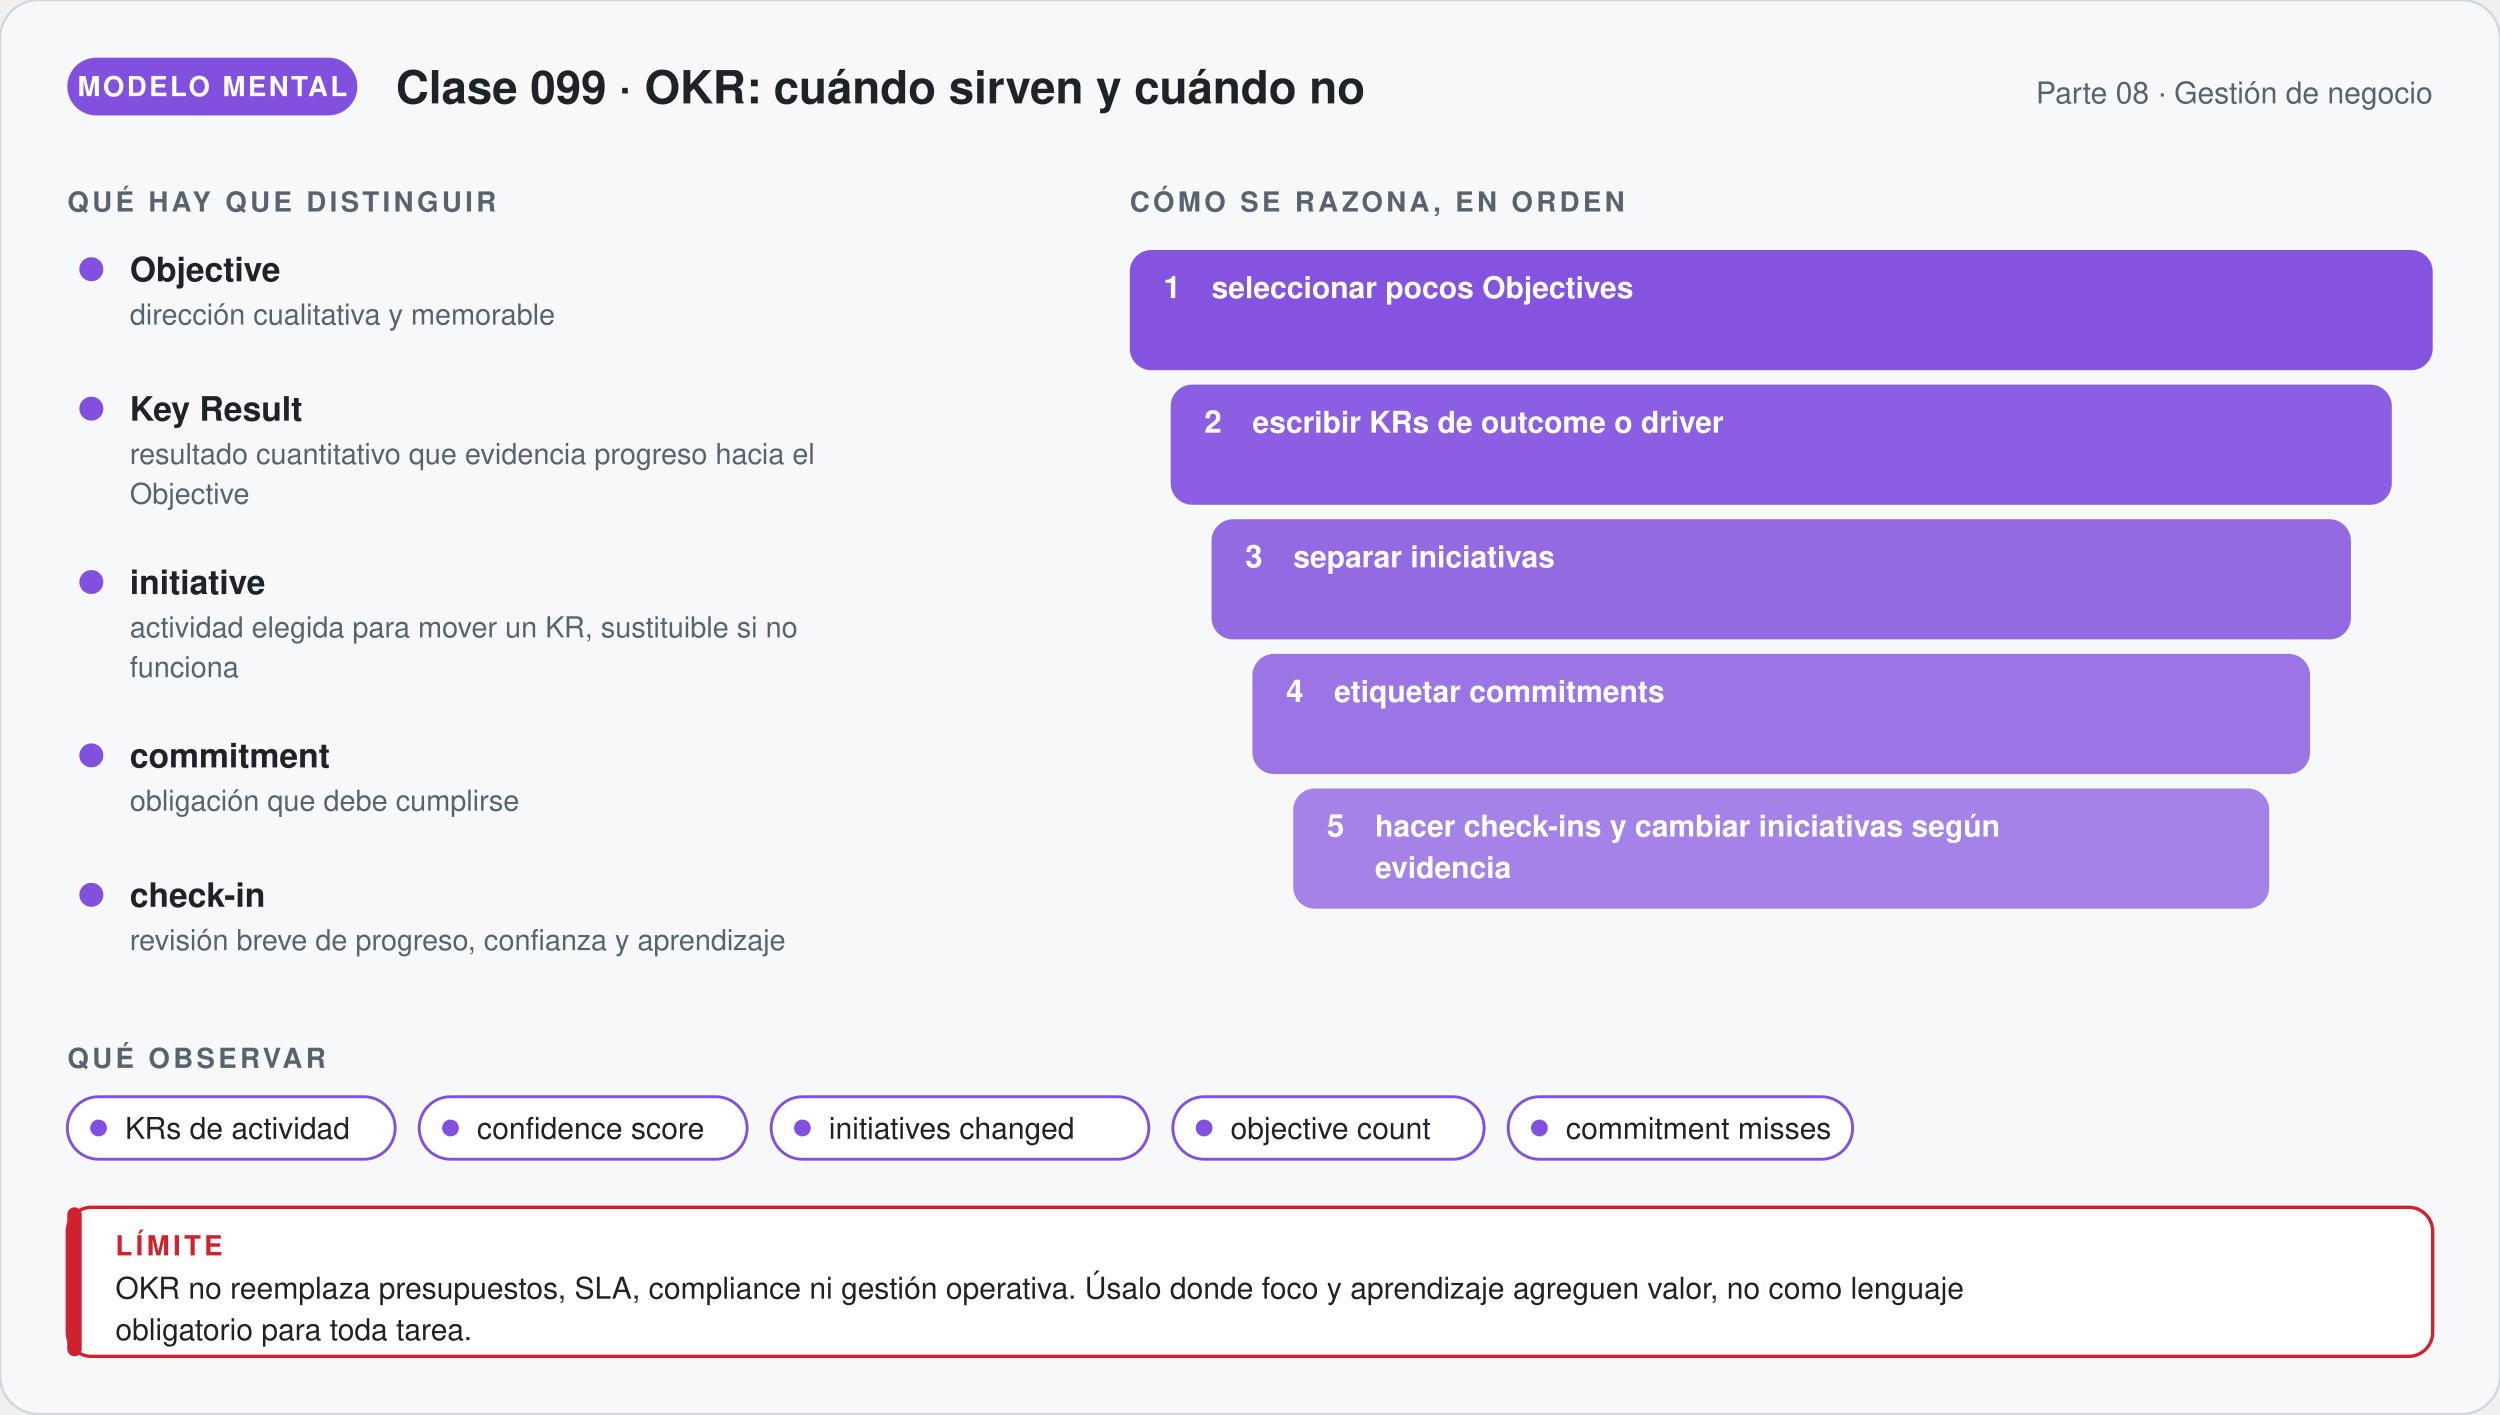
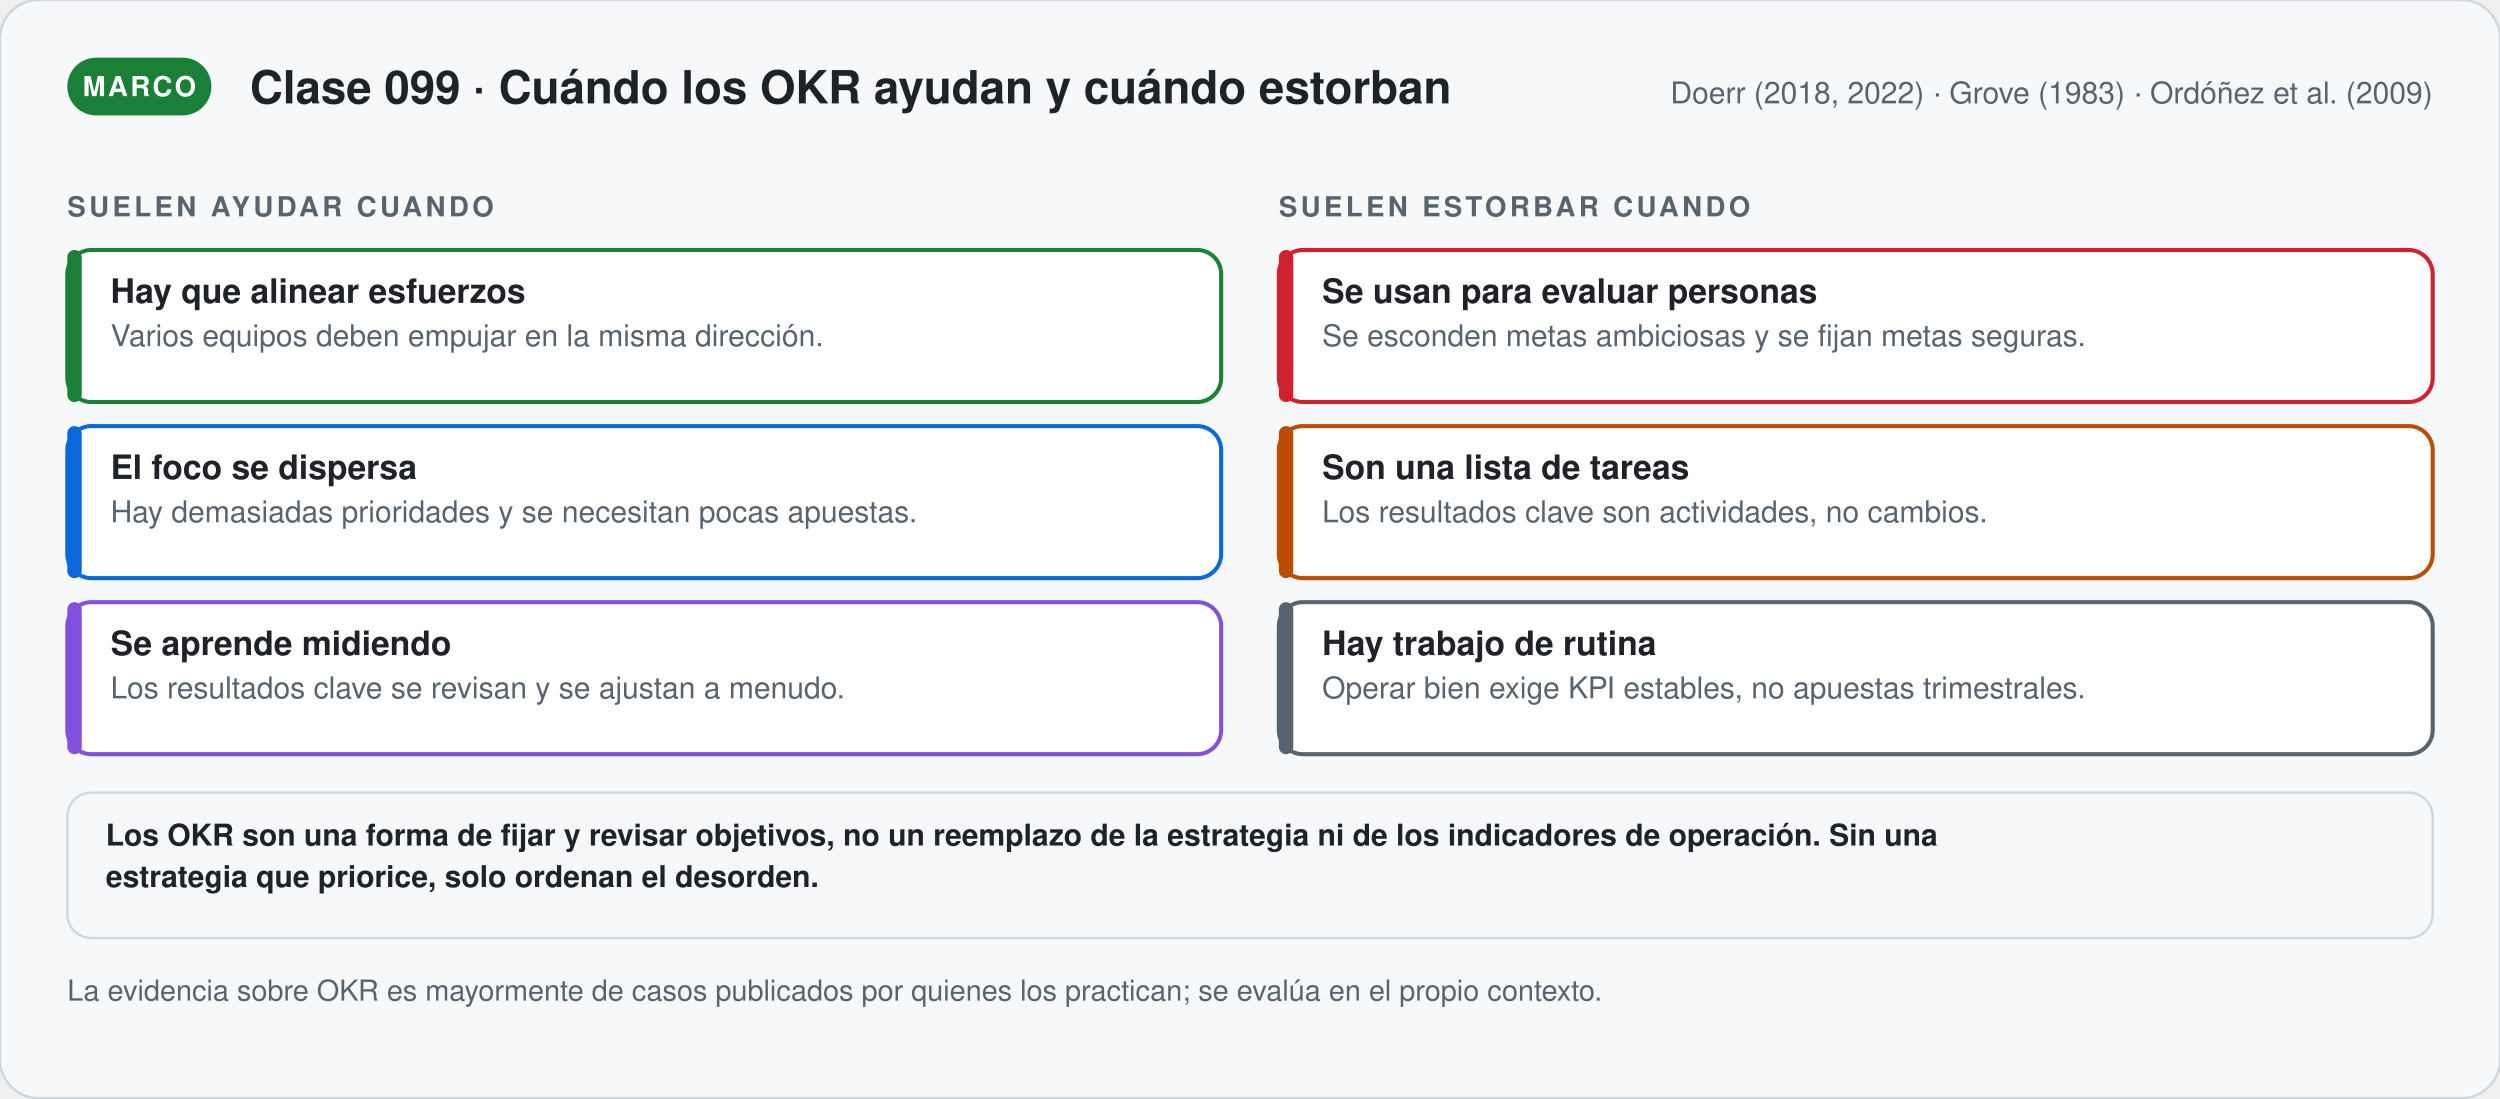
- <svg xmlns="http://www.w3.org/2000/svg" viewBox="0 0 1040 588.24" width="1040" role="img" aria-labelledby="t-g99 d-g99" font-family="'Segoe UI', 'Helvetica Neue', Helvetica, Arial, sans-serif">
+ <svg xmlns="http://www.w3.org/2000/svg" viewBox="0 0 1040 456.81" width="1040" role="img" aria-labelledby="t-s99 d-s99" font-family="'Segoe UI', 'Helvetica Neue', Helvetica, Arial, sans-serif">
  <defs>
-     <marker id="p-g99" viewBox="0 0 10 10" refX="8" refY="5" markerWidth="7" markerHeight="7" orient="auto">
+     <marker id="p-s99" viewBox="0 0 10 10" refX="8" refY="5" markerWidth="7" markerHeight="7" orient="auto">
      <path d="M1,1 L9,5 L1,9 Z" fill="#59636e" />
    </marker>
  </defs>
-   <rect width="1040" height="588.24" rx="16" fill="#f6f8fa" stroke="#d0d7de" />
-   <rect x="28" y="24" width="120.67" height="24" rx="12" fill="#8250df" />
-   <text x="88.335" y="40" font-size="11.5" font-weight="700" fill="#ffffff" text-anchor="middle" letter-spacing="1">MODELO MENTAL</text>
-   <text x="164.67" y="43" font-size="19" font-weight="700" fill="#1f2328" text-anchor="start">Clase 099 · OKR: cuándo sirven y cuándo no</text>
-   <text x="1012" y="43" font-size="12.5" font-weight="400" fill="#59636e" text-anchor="end">Parte 08 · Gestión de negocio</text>
-   <text x="28" y="88" font-size="11.5" font-weight="700" fill="#59636e" text-anchor="start" letter-spacing="1.4">QUÉ HAY QUE DISTINGUIR</text>
-   <circle cx="38" cy="112" r="5" fill="#8250df" />
-   <text x="54" y="117" font-size="14" font-weight="700" fill="#1f2328" text-anchor="start">Objective</text>
-   <text x="54" y="135" font-size="12" font-weight="400" fill="#59636e" text-anchor="start">dirección cualitativa y memorable</text>
-   <circle cx="38" cy="170" r="5" fill="#8250df" />
-   <text x="54" y="175" font-size="14" font-weight="700" fill="#1f2328" text-anchor="start">Key Result</text>
-   <text x="54" y="193" font-size="12" font-weight="400" fill="#59636e" text-anchor="start">resultado cuantitativo que evidencia progreso hacia el</text>
-   <text x="54" y="209.56" font-size="12" font-weight="400" fill="#59636e" text-anchor="start">Objective</text>
-   <circle cx="38" cy="242.12" r="5" fill="#8250df" />
-   <text x="54" y="247.12" font-size="14" font-weight="700" fill="#1f2328" text-anchor="start">initiative</text>
-   <text x="54" y="265.12" font-size="12" font-weight="400" fill="#59636e" text-anchor="start">actividad elegida para mover un KR, sustituible si no</text>
-   <text x="54" y="281.68" font-size="12" font-weight="400" fill="#59636e" text-anchor="start">funciona</text>
-   <circle cx="38" cy="314.24" r="5" fill="#8250df" />
-   <text x="54" y="319.24" font-size="14" font-weight="700" fill="#1f2328" text-anchor="start">commitment</text>
-   <text x="54" y="337.24" font-size="12" font-weight="400" fill="#59636e" text-anchor="start">obligación que debe cumplirse</text>
-   <circle cx="38" cy="372.24" r="5" fill="#8250df" />
-   <text x="54" y="377.24" font-size="14" font-weight="700" fill="#1f2328" text-anchor="start">check-in</text>
-   <text x="54" y="395.24" font-size="12" font-weight="400" fill="#59636e" text-anchor="start">revisión breve de progreso, confianza y aprendizaje</text>
-   <text x="470" y="88" font-size="11.5" font-weight="700" fill="#59636e" text-anchor="start" letter-spacing="1.4">CÓMO SE RAZONA, EN ORDEN</text>
-   <rect x="470" y="104" width="542" height="50" rx="9" fill="#8250df" stroke="#8250df" stroke-width="0" fill-opacity="0.98" />
-   <text x="484" y="124" font-size="13" font-weight="800" fill="#ffffff" text-anchor="start">1</text>
-   <text x="504" y="124" font-size="12.5" font-weight="600" fill="#ffffff" text-anchor="start">seleccionar pocos Objectives</text>
-   <rect x="487" y="160" width="508" height="50" rx="9" fill="#8250df" stroke="#8250df" stroke-width="0" fill-opacity="0.91" />
-   <text x="501" y="180" font-size="13" font-weight="800" fill="#ffffff" text-anchor="start">2</text>
-   <text x="521" y="180" font-size="12.5" font-weight="600" fill="#ffffff" text-anchor="start">escribir KRs de outcome o driver</text>
-   <rect x="504" y="216" width="474" height="50" rx="9" fill="#8250df" stroke="#8250df" stroke-width="0" fill-opacity="0.84" />
-   <text x="518" y="236" font-size="13" font-weight="800" fill="#ffffff" text-anchor="start">3</text>
-   <text x="538" y="236" font-size="12.5" font-weight="600" fill="#ffffff" text-anchor="start">separar iniciativas</text>
-   <rect x="521" y="272" width="440" height="50" rx="9" fill="#8250df" stroke="#8250df" stroke-width="0" fill-opacity="0.77" />
-   <text x="535" y="292" font-size="13" font-weight="800" fill="#ffffff" text-anchor="start">4</text>
-   <text x="555" y="292" font-size="12.5" font-weight="600" fill="#ffffff" text-anchor="start">etiquetar commitments</text>
-   <rect x="538" y="328" width="406" height="50" rx="9" fill="#8250df" stroke="#8250df" stroke-width="0" fill-opacity="0.7" />
-   <text x="552" y="348" font-size="13" font-weight="800" fill="#ffffff" text-anchor="start">5</text>
-   <text x="572" y="348" font-size="12.5" font-weight="600" fill="#ffffff" text-anchor="start">hacer check-ins y cambiar iniciativas según</text>
-   <text x="572" y="365.25" font-size="12.5" font-weight="600" fill="#ffffff" text-anchor="start">evidencia</text>
-   <text x="28" y="444.24" font-size="11.5" font-weight="700" fill="#59636e" text-anchor="start" letter-spacing="1.4">QUÉ OBSERVAR</text>
-   <rect x="28" y="456.24" width="136.4" height="26" rx="13" fill="#ffffff" stroke="#8250df" stroke-width="1.2" />
-   <circle cx="41" cy="469.24" r="3.5" fill="#8250df" />
-   <text x="52" y="473.74" font-size="12.5" font-weight="400" fill="#1f2328" text-anchor="start">KRs de actividad</text>
-   <rect x="174.4" y="456.24" width="136.4" height="26" rx="13" fill="#ffffff" stroke="#8250df" stroke-width="1.2" />
-   <circle cx="187.4" cy="469.24" r="3.5" fill="#8250df" />
-   <text x="198.4" y="473.74" font-size="12.5" font-weight="400" fill="#1f2328" text-anchor="start">confidence score</text>
-   <rect x="320.8" y="456.24" width="157.1" height="26" rx="13" fill="#ffffff" stroke="#8250df" stroke-width="1.2" />
-   <circle cx="333.8" cy="469.24" r="3.5" fill="#8250df" />
-   <text x="344.8" y="473.74" font-size="12.5" font-weight="400" fill="#1f2328" text-anchor="start">initiatives changed</text>
-   <rect x="487.9" y="456.24" width="129.5" height="26" rx="13" fill="#ffffff" stroke="#8250df" stroke-width="1.2" />
-   <circle cx="500.9" cy="469.24" r="3.5" fill="#8250df" />
-   <text x="511.9" y="473.74" font-size="12.5" font-weight="400" fill="#1f2328" text-anchor="start">objective count</text>
-   <rect x="627.4" y="456.24" width="143.3" height="26" rx="13" fill="#ffffff" stroke="#8250df" stroke-width="1.2" />
-   <circle cx="640.4" cy="469.24" r="3.5" fill="#8250df" />
-   <text x="651.4" y="473.74" font-size="12.5" font-weight="400" fill="#1f2328" text-anchor="start">commitment misses</text>
-   <rect x="28" y="502.24" width="984" height="62" rx="10" fill="#ffffff" stroke="#cf222e" stroke-width="1.4" />
-   <rect x="28" y="502.24" width="6" height="62" rx="3" fill="#cf222e" />
-   <text x="48" y="522.24" font-size="11.5" font-weight="700" fill="#cf222e" text-anchor="start" letter-spacing="1.4">LÍMITE</text>
-   <text x="48" y="540.24" font-size="12.5" font-weight="400" fill="#1f2328" text-anchor="start">OKR no reemplaza presupuestos, SLA, compliance ni gestión operativa. Úsalo donde foco y aprendizaje agreguen valor, no como lenguaje</text>
-   <text x="48" y="557.49" font-size="12.5" font-weight="400" fill="#1f2328" text-anchor="start">obligatorio para toda tarea.</text>
+   <rect width="1040" height="456.81" rx="16" fill="#f6f8fa" stroke="#d0d7de" />
+   <rect x="28" y="24" width="59.95" height="24" rx="12" fill="#1a7f37" />
+   <text x="57.975" y="40" font-size="11.5" font-weight="700" fill="#ffffff" text-anchor="middle" letter-spacing="1">MARCO</text>
+   <text x="103.95" y="43" font-size="19" font-weight="700" fill="#1f2328" text-anchor="start">Clase 099 · Cuándo los OKR ayudan y cuándo estorban</text>
+   <text x="1012" y="43" font-size="12.5" font-weight="400" fill="#59636e" text-anchor="end">Doerr (2018, 2022) · Grove (1983) · Ordóñez et al. (2009)</text>
+   <text x="28" y="90" font-size="11.5" font-weight="700" fill="#59636e" text-anchor="start" letter-spacing="1.4">SUELEN AYUDAR CUANDO</text>
+   <rect x="28" y="104" width="480" height="63.25" rx="10" fill="#ffffff" stroke="#1a7f37" stroke-width="1.7" />
+   <rect x="28.0" y="104" width="6" height="63.25" rx="3" fill="#1a7f37" />
+   <text x="46" y="126" font-size="14" font-weight="700" fill="#1f2328" text-anchor="start">Hay que alinear esfuerzos</text>
+   <text x="46" y="144" font-size="12.5" font-weight="400" fill="#59636e" text-anchor="start">Varios equipos deben empujar en la misma dirección.</text>
+   <rect x="28" y="177.25" width="480" height="63.25" rx="10" fill="#ffffff" stroke="#0969da" stroke-width="1.7" />
+   <rect x="28.0" y="177.25" width="6" height="63.25" rx="3" fill="#0969da" />
+   <text x="46" y="199.25" font-size="14" font-weight="700" fill="#1f2328" text-anchor="start">El foco se dispersa</text>
+   <text x="46" y="217.25" font-size="12.5" font-weight="400" fill="#59636e" text-anchor="start">Hay demasiadas prioridades y se necesitan pocas apuestas.</text>
+   <rect x="28" y="250.5" width="480" height="63.25" rx="10" fill="#ffffff" stroke="#8250df" stroke-width="1.7" />
+   <rect x="28.0" y="250.5" width="6" height="63.25" rx="3" fill="#8250df" />
+   <text x="46" y="272.5" font-size="14" font-weight="700" fill="#1f2328" text-anchor="start">Se aprende midiendo</text>
+   <text x="46" y="290.5" font-size="12.5" font-weight="400" fill="#59636e" text-anchor="start">Los resultados clave se revisan y se ajustan a menudo.</text>
+   <text x="532" y="90" font-size="11.5" font-weight="700" fill="#59636e" text-anchor="start" letter-spacing="1.4">SUELEN ESTORBAR CUANDO</text>
+   <rect x="532" y="104" width="480" height="63.25" rx="10" fill="#ffffff" stroke="#cf222e" stroke-width="1.7" />
+   <rect x="532.0" y="104" width="6" height="63.25" rx="3" fill="#cf222e" />
+   <text x="550" y="126" font-size="14" font-weight="700" fill="#1f2328" text-anchor="start">Se usan para evaluar personas</text>
+   <text x="550" y="144" font-size="12.5" font-weight="400" fill="#59636e" text-anchor="start">Se esconden metas ambiciosas y se fijan metas seguras.</text>
+   <rect x="532" y="177.25" width="480" height="63.25" rx="10" fill="#ffffff" stroke="#bc4c00" stroke-width="1.7" />
+   <rect x="532.0" y="177.25" width="6" height="63.25" rx="3" fill="#bc4c00" />
+   <text x="550" y="199.25" font-size="14" font-weight="700" fill="#1f2328" text-anchor="start">Son una lista de tareas</text>
+   <text x="550" y="217.25" font-size="12.5" font-weight="400" fill="#59636e" text-anchor="start">Los resultados clave son actividades, no cambios.</text>
+   <rect x="532" y="250.5" width="480" height="63.25" rx="10" fill="#ffffff" stroke="#59636e" stroke-width="1.7" />
+   <rect x="532.0" y="250.5" width="6" height="63.25" rx="3" fill="#59636e" />
+   <text x="550" y="272.5" font-size="14" font-weight="700" fill="#1f2328" text-anchor="start">Hay trabajo de rutina</text>
+   <text x="550" y="290.5" font-size="12.5" font-weight="400" fill="#59636e" text-anchor="start">Operar bien exige KPI estables, no apuestas trimestrales.</text>
+   <rect x="28" y="329.75" width="984" height="60.5" rx="10" fill="#f6f8fa" stroke="#d0d7de" stroke-width="1" />
+   <text x="44" y="351.75" font-size="12.5" font-weight="600" fill="#1f2328" text-anchor="start">Los OKR son una forma de fijar y revisar objetivos, no un reemplazo de la estrategia ni de los indicadores de operación. Sin una</text>
+   <text x="44" y="369" font-size="12.5" font-weight="600" fill="#1f2328" text-anchor="start">estrategia que priorice, solo ordenan el desorden.</text>
+   <text x="28" y="416.25" font-size="12" font-weight="400" fill="#59636e" text-anchor="start">La evidencia sobre OKR es mayormente de casos publicados por quienes los practican; se evalúa en el propio contexto.</text>
</svg>
